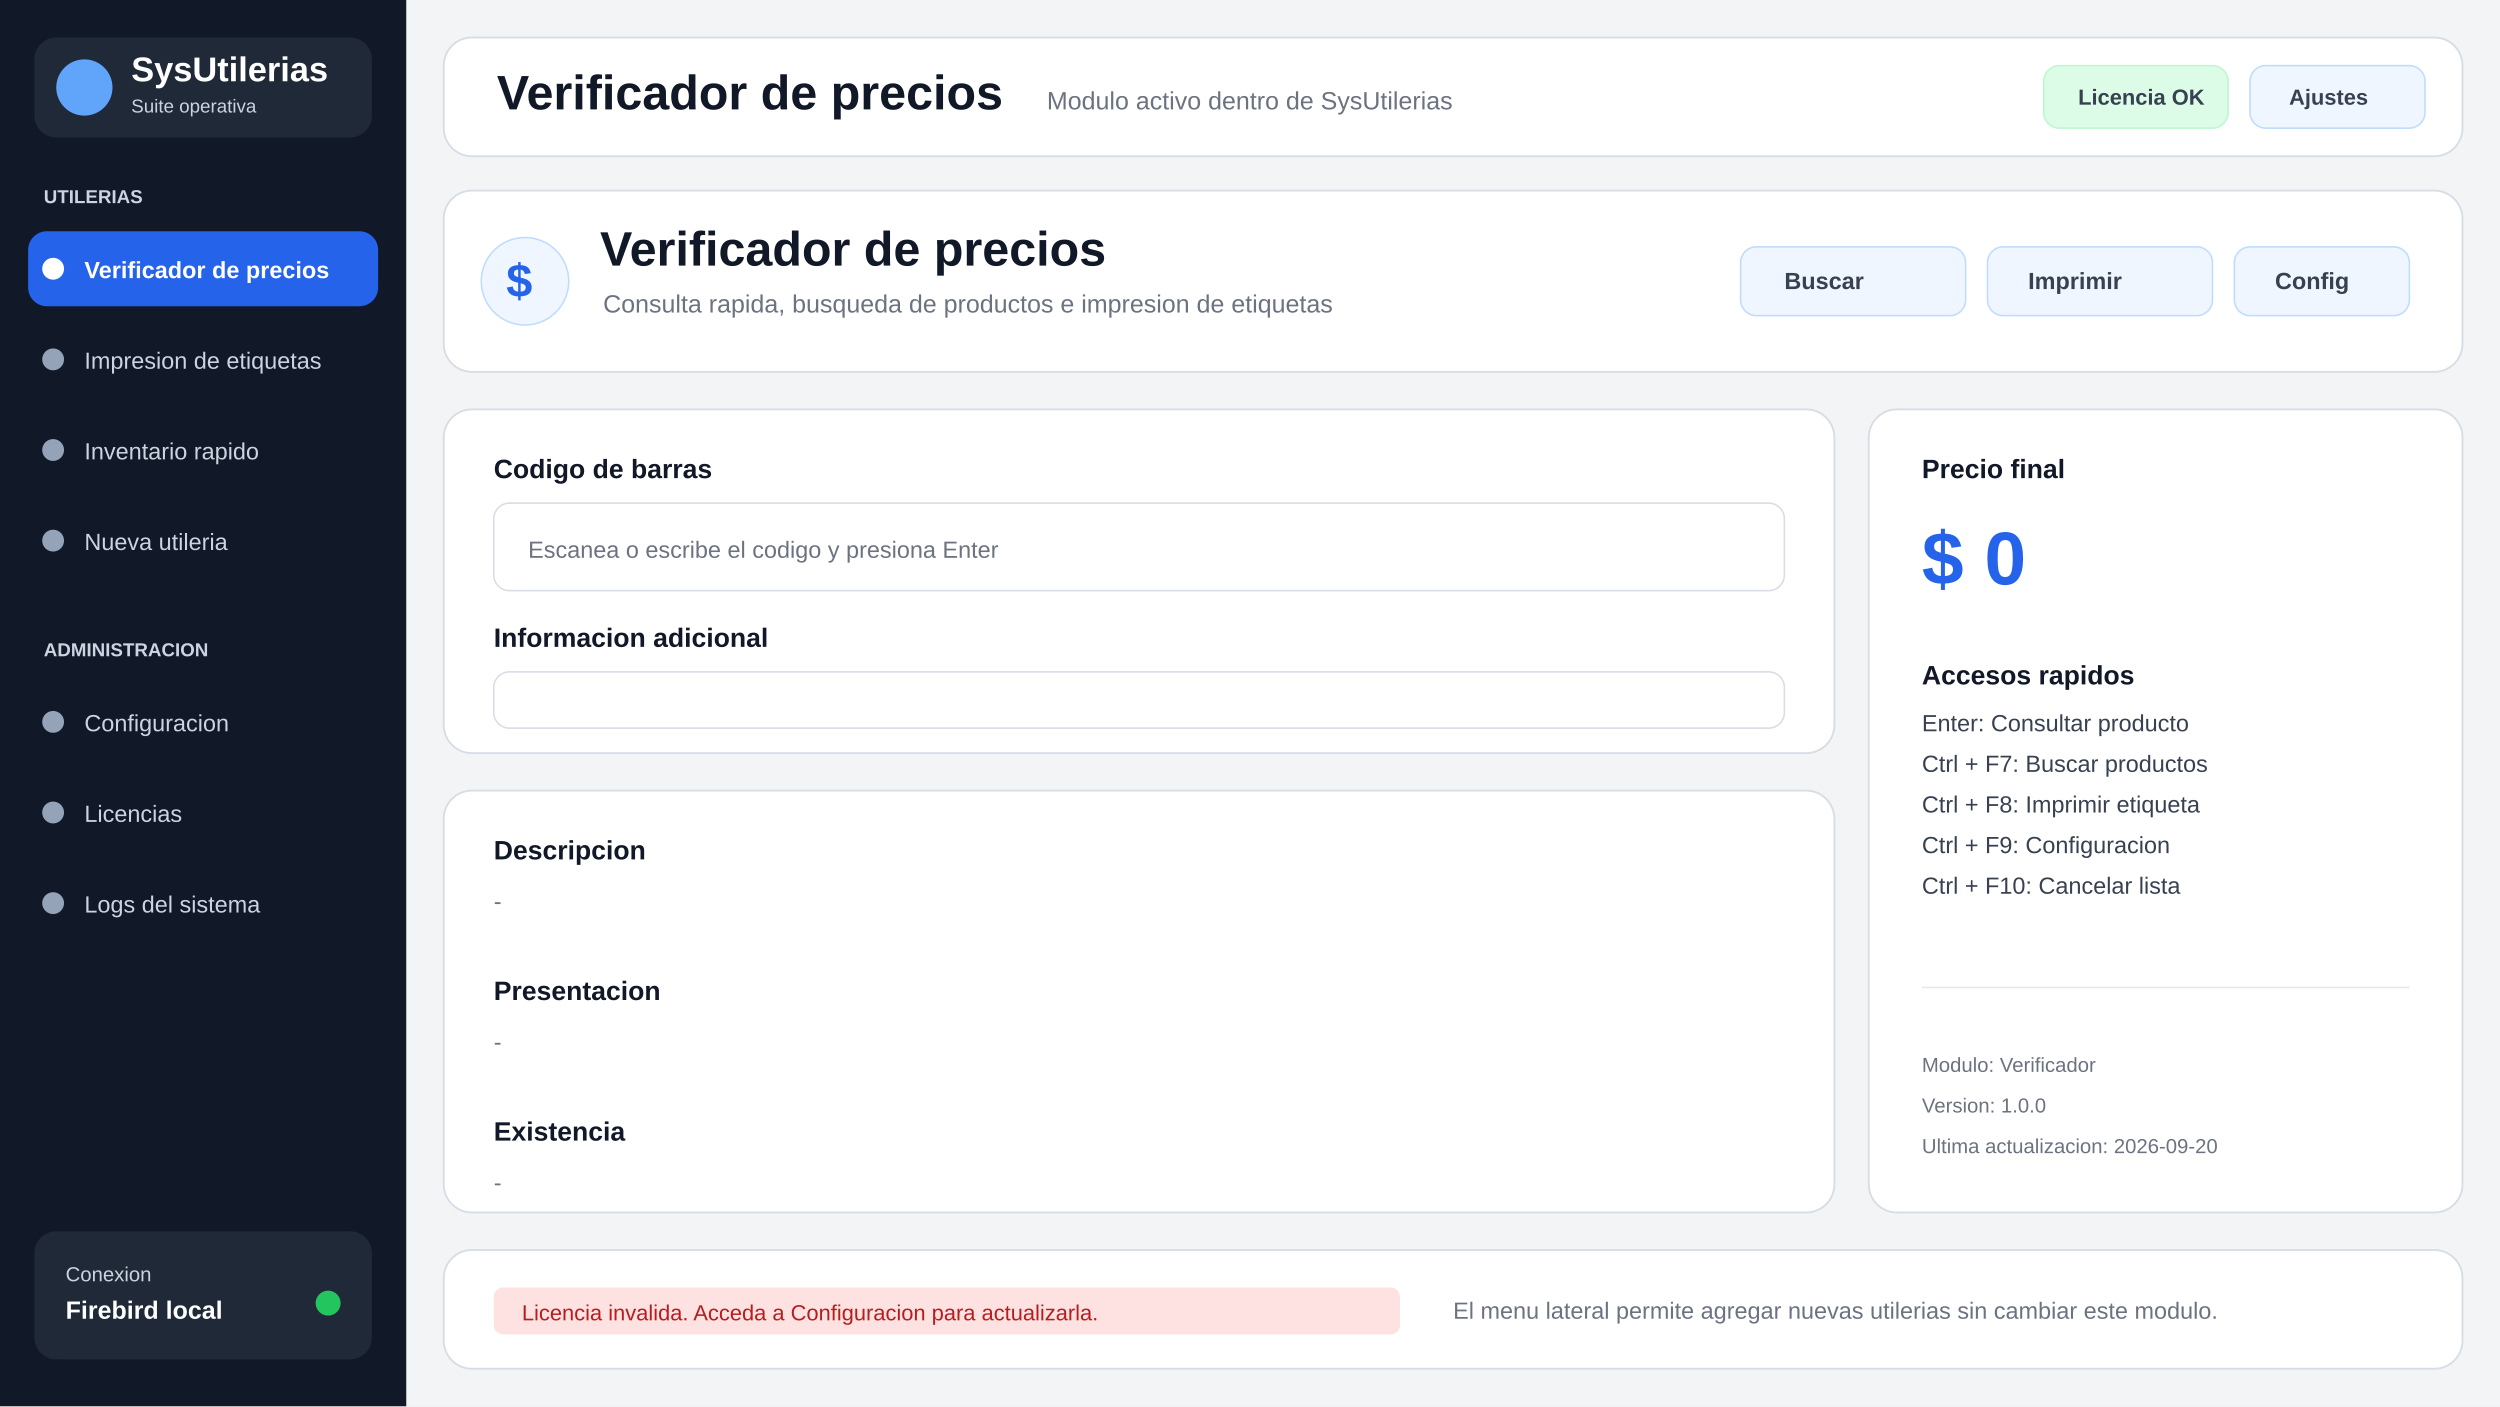
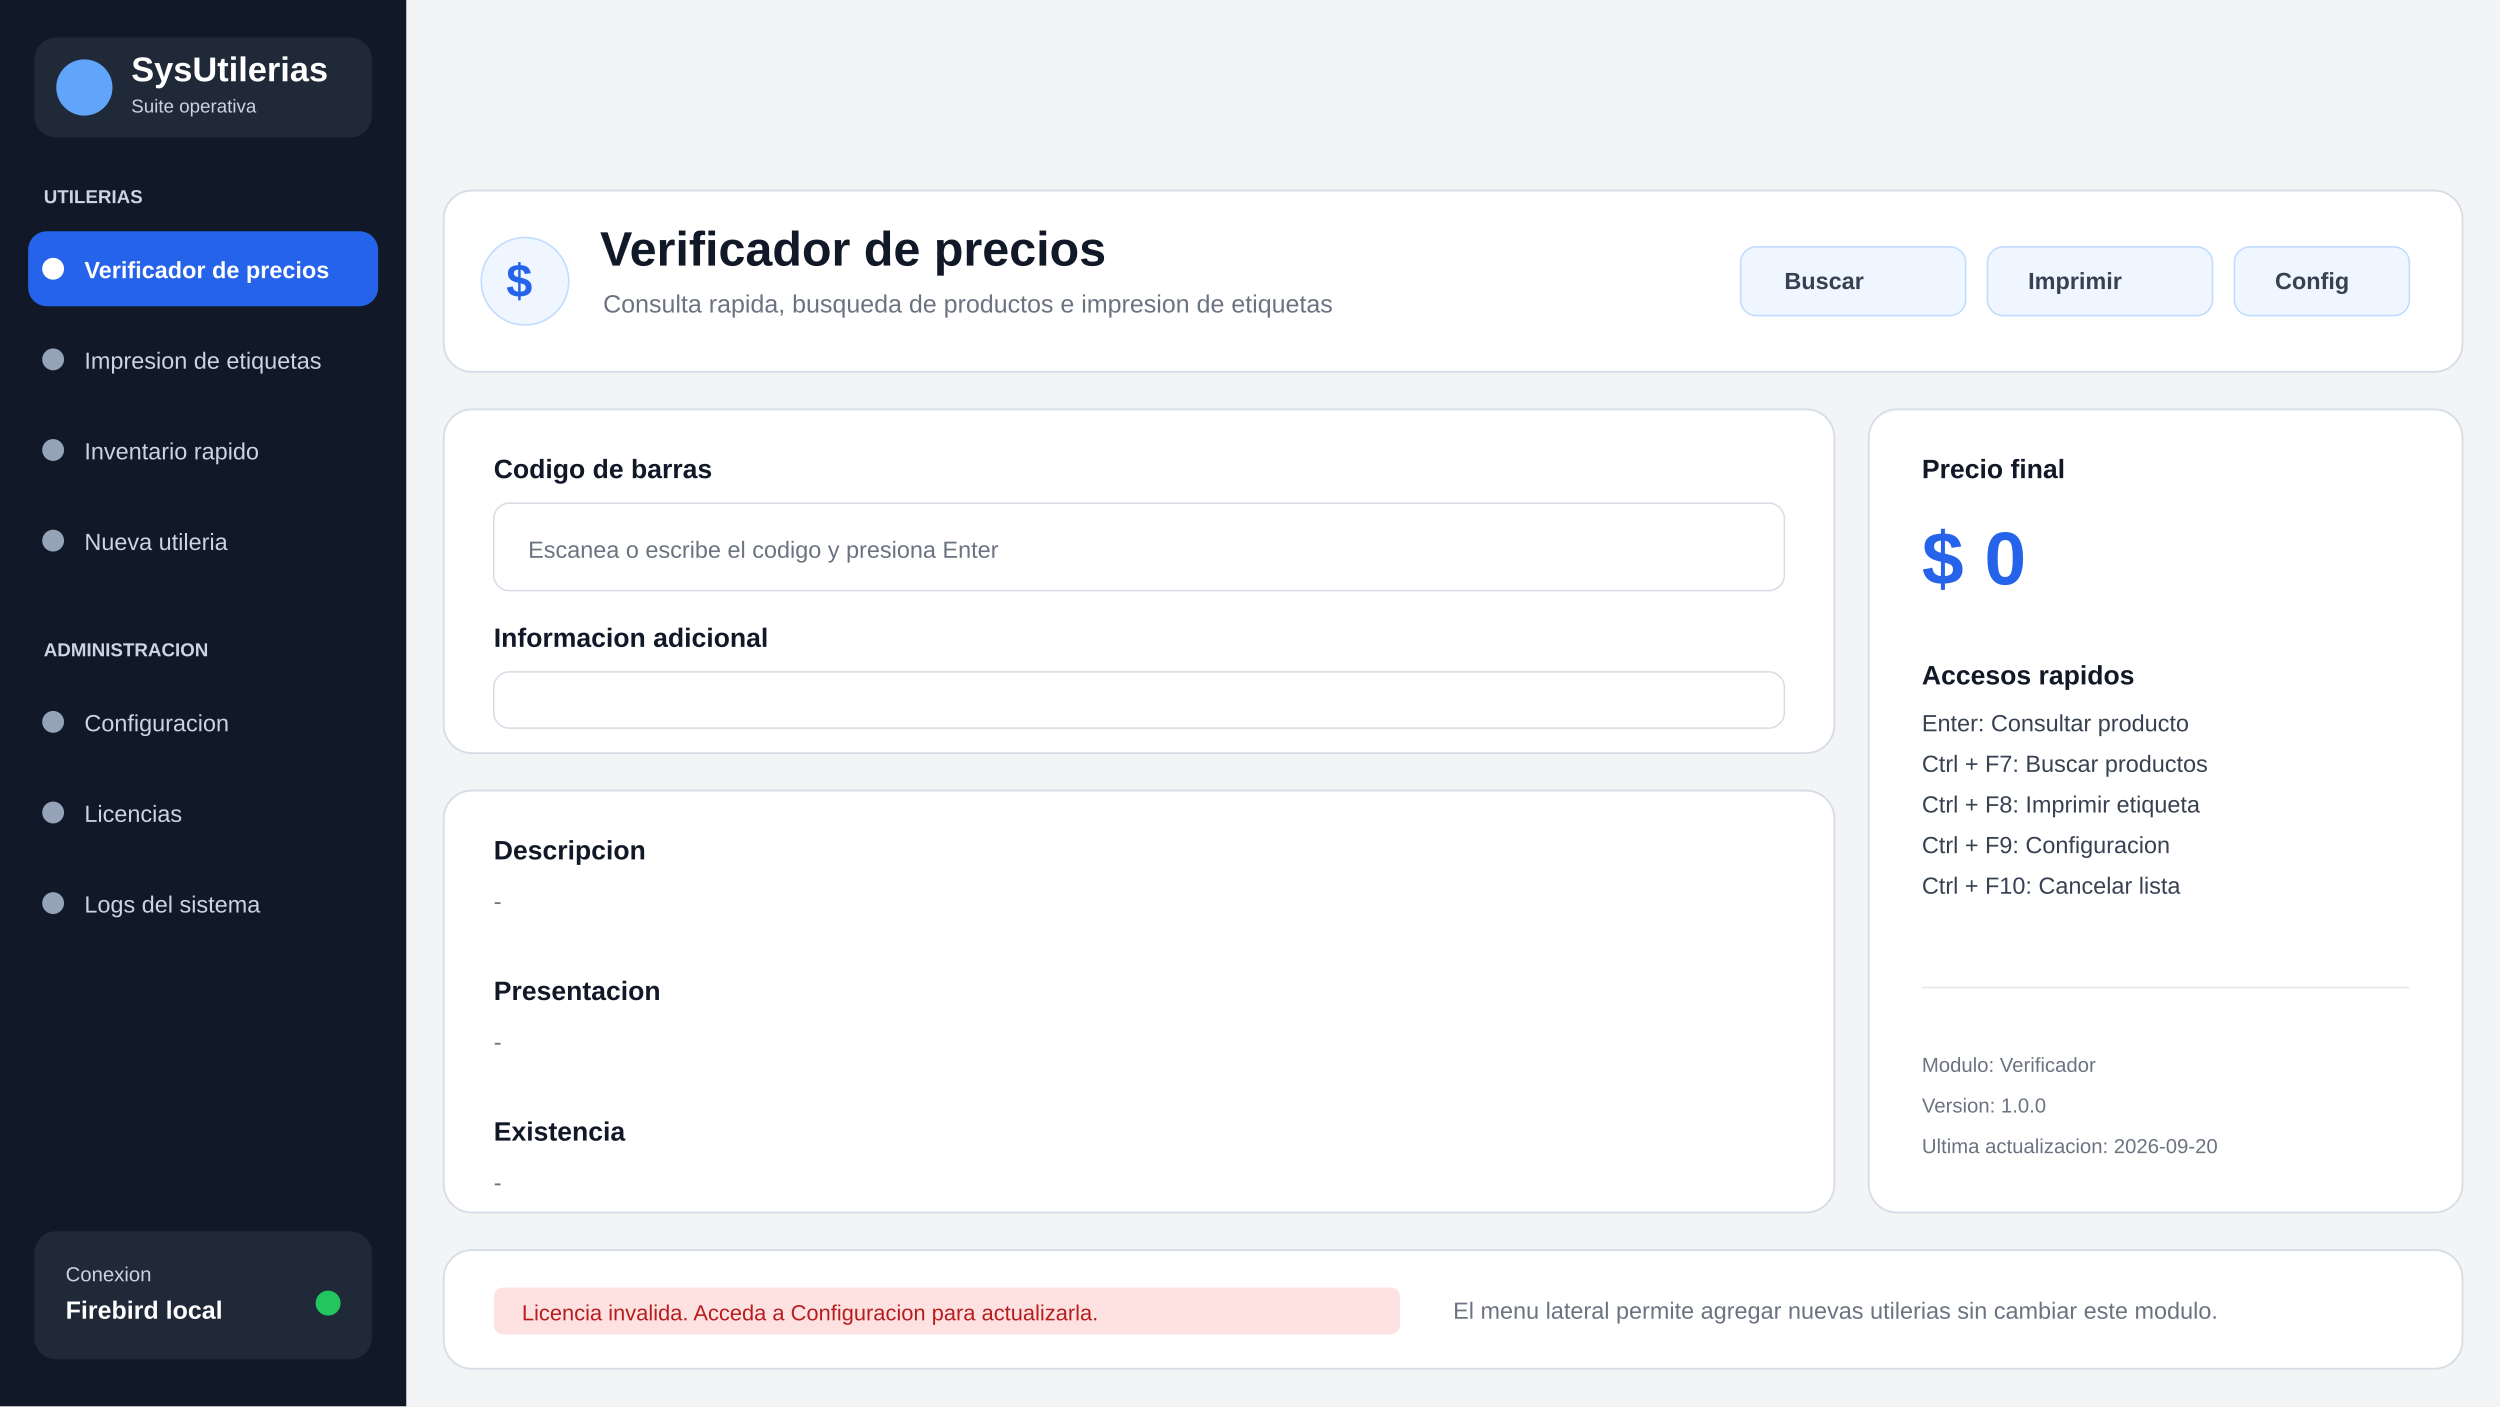
<svg xmlns="http://www.w3.org/2000/svg" width="1600" height="900" viewBox="0 0 1600 900">
  <defs>
    <style>
      .bg { fill: #f3f4f6; }
      .panel { fill: #ffffff; stroke: #d7dde5; stroke-width: 1.2; }
      .sidebar { fill: #111827; }
      .sidebar-soft { fill: #1f2937; }
      .accent { fill: #2563eb; }
      .accent-soft { fill: #eff6ff; stroke: #bfdbfe; stroke-width: 1; }
      .green-soft { fill: #dcfce7; stroke: #bbf7d0; stroke-width: 1; }
      .red-soft { fill: #fee2e2; }
      .text-dark { fill: #111827; font-family: Segoe UI, Arial, sans-serif; }
      .text { fill: #374151; font-family: Segoe UI, Arial, sans-serif; }
      .muted { fill: #6b7280; font-family: Segoe UI, Arial, sans-serif; }
      .white { fill: #ffffff; font-family: Segoe UI, Arial, sans-serif; }
      .side-muted { fill: #cbd5e1; font-family: Segoe UI, Arial, sans-serif; }
      .title { font-size: 31px; font-weight: 700; }
      .subtitle { font-size: 16px; }
      .label { font-size: 17px; font-weight: 700; }
      .body { font-size: 15px; }
      .small { font-size: 13px; }
      .price { font-size: 48px; font-weight: 700; fill: #2563eb; font-family: Segoe UI, Arial, sans-serif; }
      .button-text { font-size: 15px; font-weight: 700; font-family: Segoe UI, Arial, sans-serif; }
    </style>
  </defs>
  <rect class="bg" x="0" y="0" width="1600" height="900" />
  <rect class="sidebar" x="0" y="0" width="260" height="900" />
  <rect class="sidebar-soft" x="22" y="24" width="216" height="64" rx="14" />
  <circle cx="54" cy="56" r="18" fill="#60a5fa" />
  <text class="white" x="84" y="52" font-size="22" font-weight="700">SysUtilerias</text>
  <text class="side-muted" x="84" y="72" font-size="12">Suite operativa</text>
  <text class="side-muted" x="28" y="130" font-size="12" font-weight="700">UTILERIAS</text>
  <rect class="accent" x="18" y="148" width="224" height="48" rx="12" />
  <text class="white" x="54" y="178" font-size="15" font-weight="700">Verificador de precios</text>
  <circle cx="34" cy="172" r="7" fill="#ffffff" />
  <rect x="18" y="206" width="224" height="48" rx="12" fill="transparent" />
  <text class="side-muted" x="54" y="236" font-size="15">Impresion de etiquetas</text>
  <circle cx="34" cy="230" r="7" fill="#94a3b8" />
  <rect x="18" y="264" width="224" height="48" rx="12" fill="transparent" />
  <text class="side-muted" x="54" y="294" font-size="15">Inventario rapido</text>
  <circle cx="34" cy="288" r="7" fill="#94a3b8" />
  <rect x="18" y="322" width="224" height="48" rx="12" fill="transparent" />
  <text class="side-muted" x="54" y="352" font-size="15">Nueva utileria</text>
  <circle cx="34" cy="346" r="7" fill="#94a3b8" />
  <text class="side-muted" x="28" y="420" font-size="12" font-weight="700">ADMINISTRACION</text>
  <text class="side-muted" x="54" y="468" font-size="15">Configuracion</text>
  <circle cx="34" cy="462" r="7" fill="#94a3b8" />
  <text class="side-muted" x="54" y="526" font-size="15">Licencias</text>
  <circle cx="34" cy="520" r="7" fill="#94a3b8" />
  <text class="side-muted" x="54" y="584" font-size="15">Logs del sistema</text>
  <circle cx="34" cy="578" r="7" fill="#94a3b8" />
  <rect class="sidebar-soft" x="22" y="788" width="216" height="82" rx="14" />
  <text class="side-muted" x="42" y="820" font-size="13">Conexion</text>
  <text class="white" x="42" y="844" font-size="16" font-weight="700">Firebird local</text>
  <circle cx="210" cy="834" r="8" fill="#22c55e" />
-   <rect class="panel" x="284" y="24" width="1292" height="76" rx="18" />
-   <text class="text-dark title" x="318" y="70">Verificador de precios</text>
-   <text class="muted subtitle" x="670" y="70">Modulo activo dentro de SysUtilerias</text>
-   <rect class="green-soft" x="1308" y="42" width="118" height="40" rx="10" />
-   <text class="text" x="1330" y="67" font-size="14" font-weight="700">Licencia OK</text>
-   <rect class="accent-soft" x="1440" y="42" width="112" height="40" rx="10" />
-   <text class="text" x="1465" y="67" font-size="14" font-weight="700">Ajustes</text>
  <rect class="panel" x="284" y="122" width="1292" height="116" rx="18" />
  <circle cx="336" cy="180" r="28" fill="#eff6ff" stroke="#bfdbfe" />
  <text class="accent" x="324" y="190" font-size="30" font-family="Segoe UI, Arial" font-weight="700">$</text>
  <text class="text-dark title" x="384" y="170">Verificador de precios</text>
  <text class="muted subtitle" x="386" y="200">Consulta rapida, busqueda de productos e impresion de etiquetas</text>
  <rect class="accent-soft" x="1114" y="158" width="144" height="44" rx="10" />
  <text class="text button-text" x="1142" y="185">Buscar</text>
  <rect class="accent-soft" x="1272" y="158" width="144" height="44" rx="10" />
  <text class="text button-text" x="1298" y="185">Imprimir</text>
  <rect class="accent-soft" x="1430" y="158" width="112" height="44" rx="10" />
  <text class="text button-text" x="1456" y="185">Config</text>
  <rect class="panel" x="284" y="262" width="890" height="220" rx="18" />
  <text class="text-dark label" x="316" y="306">Codigo de barras</text>
  <rect x="316" y="322" width="826" height="56" rx="10" fill="#ffffff" stroke="#d7dde5" />
  <text class="muted body" x="338" y="357">Escanea o escribe el codigo y presiona Enter</text>
  <text class="text-dark label" x="316" y="414">Informacion adicional</text>
  <rect x="316" y="430" width="826" height="36" rx="10" fill="#ffffff" stroke="#d7dde5" />
  <rect class="panel" x="284" y="506" width="890" height="270" rx="18" />
  <text class="text-dark label" x="316" y="550">Descripcion</text>
  <text class="muted body" x="316" y="582">-</text>
  <text class="text-dark label" x="316" y="640">Presentacion</text>
  <text class="muted body" x="316" y="672">-</text>
  <text class="text-dark label" x="316" y="730">Existencia</text>
  <text class="muted body" x="316" y="762">-</text>
  <rect class="panel" x="1196" y="262" width="380" height="514" rx="18" />
  <text class="text-dark label" x="1230" y="306">Precio final</text>
  <text class="price" x="1230" y="374">$ 0</text>
  <text class="text-dark label" x="1230" y="438">Accesos rapidos</text>
  <text class="text body" x="1230" y="468">Enter: Consultar producto</text>
  <text class="text body" x="1230" y="494">Ctrl + F7: Buscar productos</text>
  <text class="text body" x="1230" y="520">Ctrl + F8: Imprimir etiqueta</text>
  <text class="text body" x="1230" y="546">Ctrl + F9: Configuracion</text>
  <text class="text body" x="1230" y="572">Ctrl + F10: Cancelar lista</text>
  <line x1="1230" y1="632" x2="1542" y2="632" stroke="#e5e7eb" />
  <text class="muted small" x="1230" y="686">Modulo: Verificador</text>
  <text class="muted small" x="1230" y="712">Version: 1.0.0</text>
  <text class="muted small" x="1230" y="738">Ultima actualizacion: 2026-09-20</text>
  <rect class="panel" x="284" y="800" width="1292" height="76" rx="18" />
  <rect class="red-soft" x="316" y="824" width="580" height="30" rx="6" />
  <text fill="#b91c1c" x="334" y="845" font-size="14" font-family="Segoe UI, Arial">Licencia invalida. Acceda a Configuracion para actualizarla.</text>
  <text class="muted body" x="930" y="844">El menu lateral permite agregar nuevas utilerias sin cambiar este modulo.</text>
</svg>
